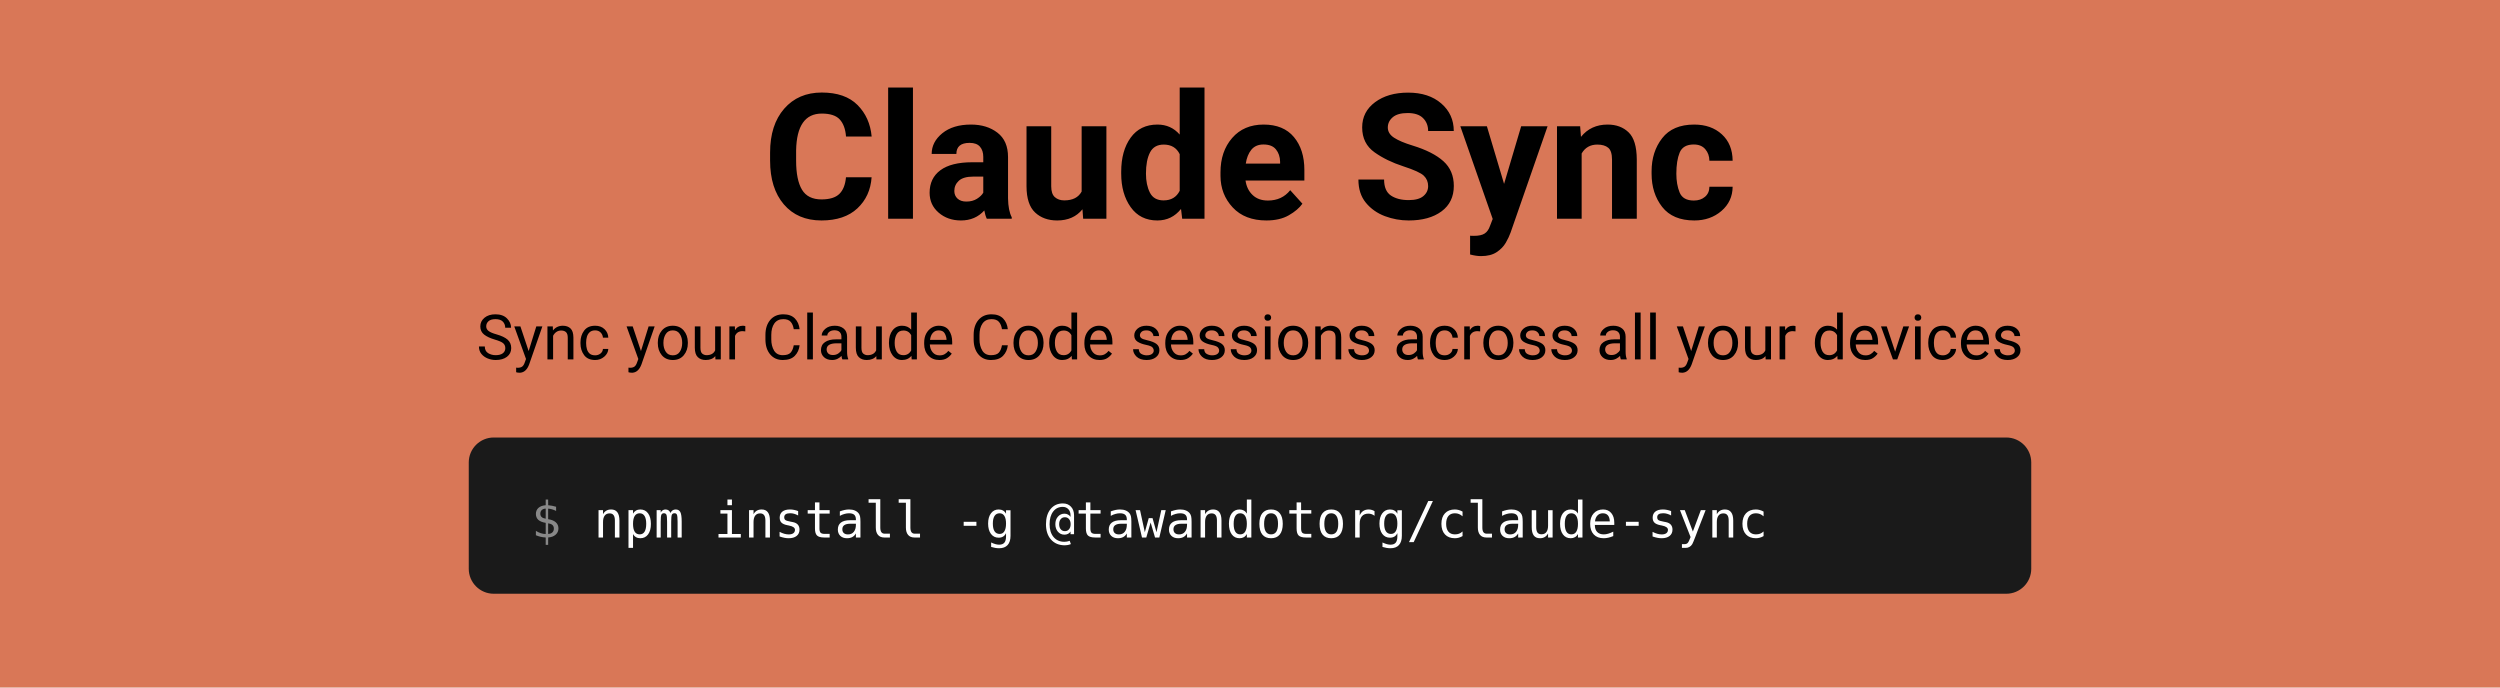
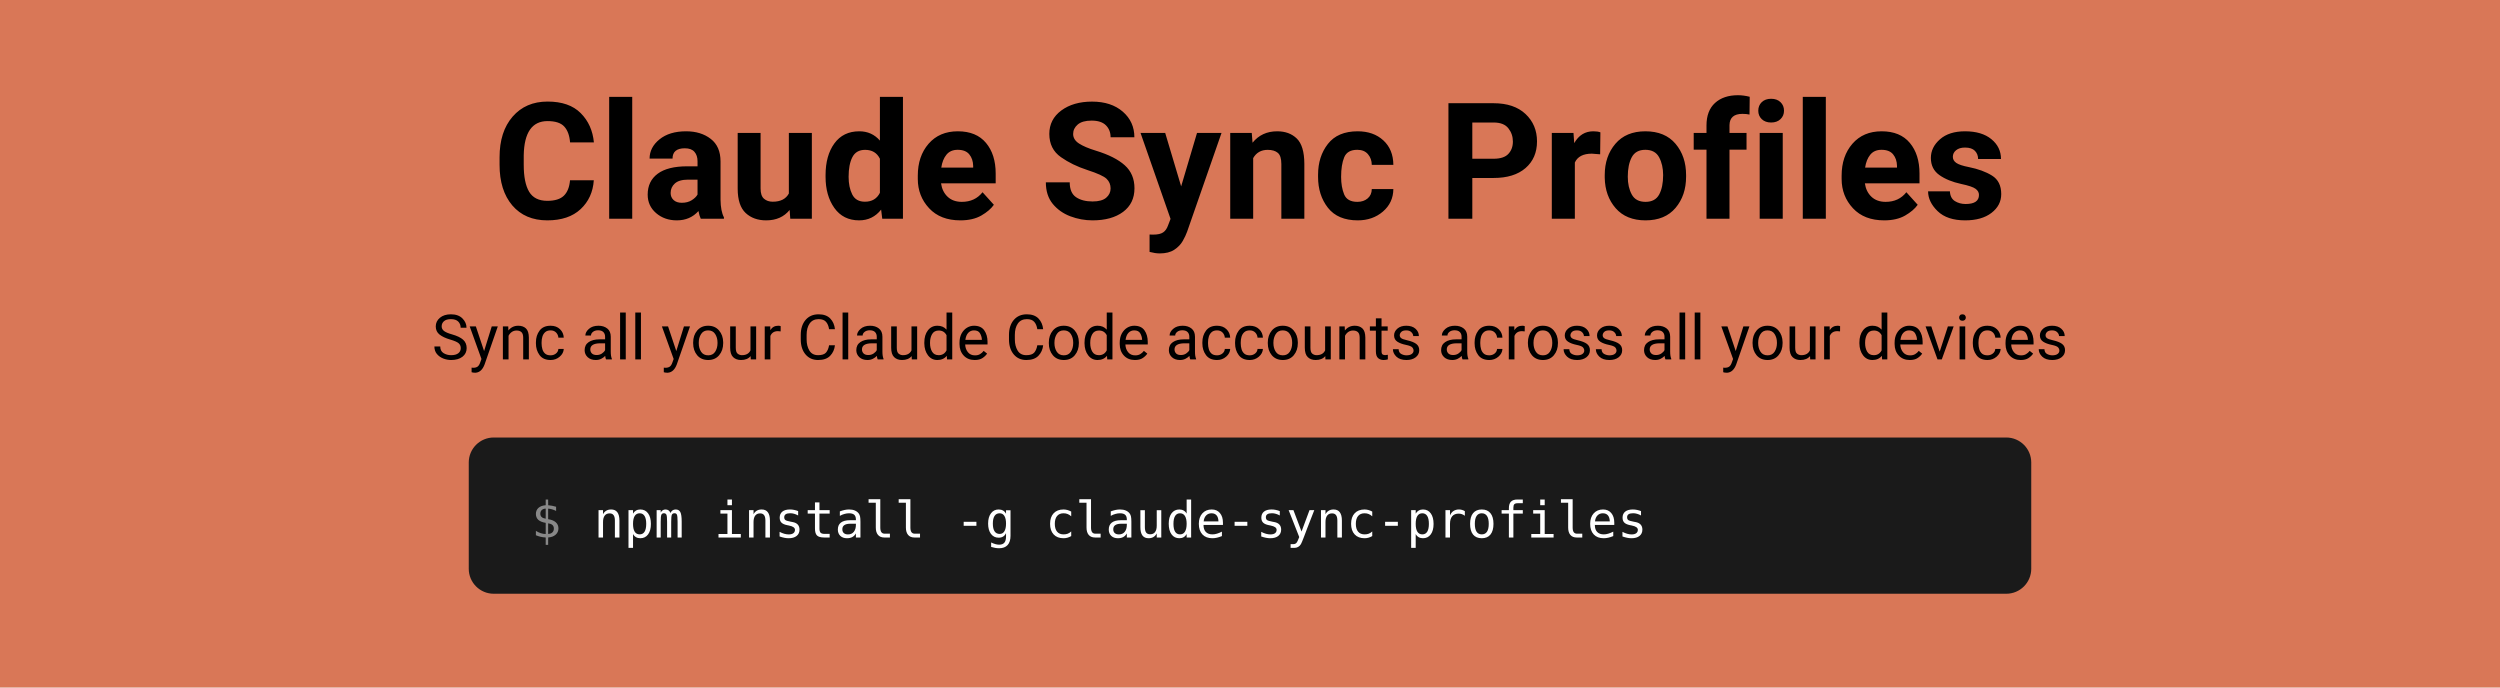
<svg xmlns="http://www.w3.org/2000/svg" width="800" height="220" viewBox="0 0 800 220" fill="none">
  <rect width="800" height="220" fill="#d97757" />
-   <text x="400" y="70" text-anchor="middle" font-family="system-ui, -apple-system, BlinkMacSystemFont, 'Segoe UI', Roboto, sans-serif" font-size="56" font-weight="700" fill="#000000">Claude Sync</text>
-   <text x="400" y="115" text-anchor="middle" font-family="system-ui, -apple-system, BlinkMacSystemFont, 'Segoe UI', Roboto, sans-serif" font-size="20" fill="#000000">Sync your Claude Code sessions across all your devices</text>
+   <text x="400" y="70" text-anchor="middle" font-family="system-ui, -apple-system, BlinkMacSystemFont, 'Segoe UI', Roboto, sans-serif" font-size="52" font-weight="700" fill="#000000">Claude Sync Profiles</text>
+   <text x="400" y="115" text-anchor="middle" font-family="system-ui, -apple-system, BlinkMacSystemFont, 'Segoe UI', Roboto, sans-serif" font-size="20" fill="#000000">Sync all your Claude Code accounts across all your devices</text>
  <rect x="150" y="140" width="500" height="50" rx="8" fill="#1a1a1a" />
  <text x="170" y="172" font-family="'SF Mono', 'Fira Code', 'Consolas', monospace" font-size="16" fill="#888888">$</text>
-   <text x="190" y="172" font-family="'SF Mono', 'Fira Code', 'Consolas', monospace" font-size="16" fill="#ffffff">npm install -g @tawandotorg/claude-sync</text>
+   <text x="190" y="172" font-family="'SF Mono', 'Fira Code', 'Consolas', monospace" font-size="16" fill="#ffffff">npm install -g claude-sync-profiles</text>
</svg>
